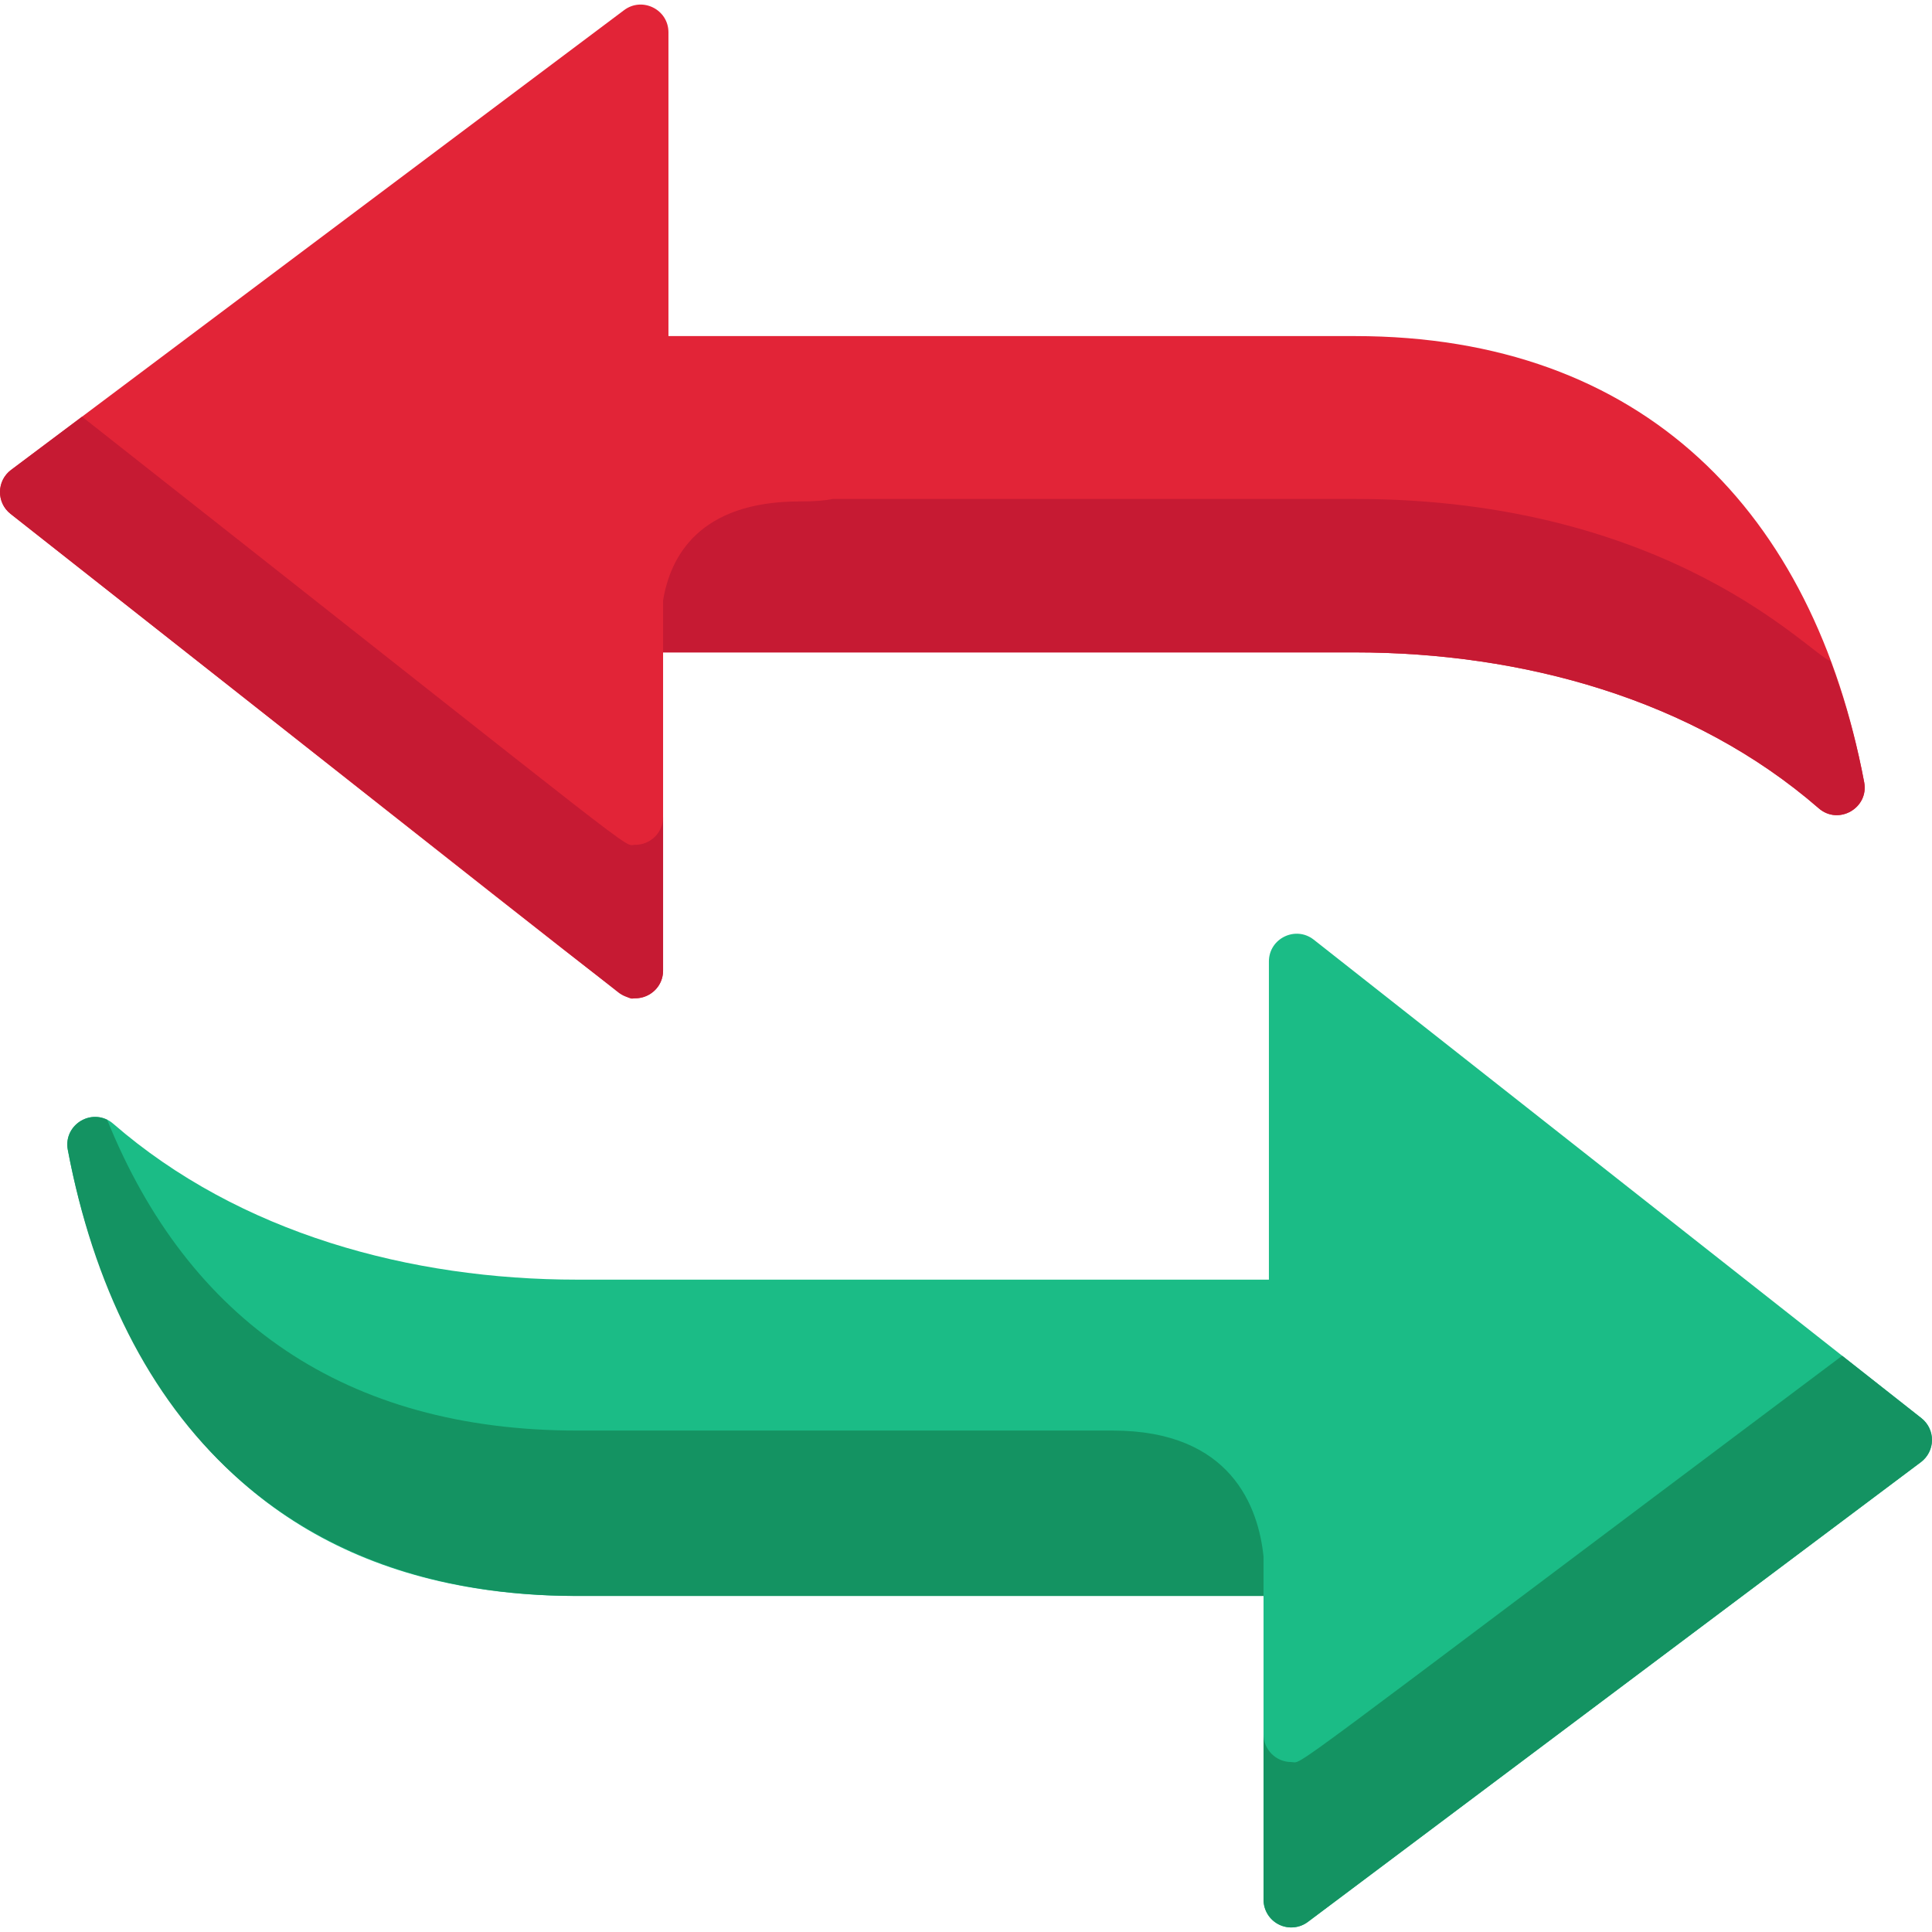
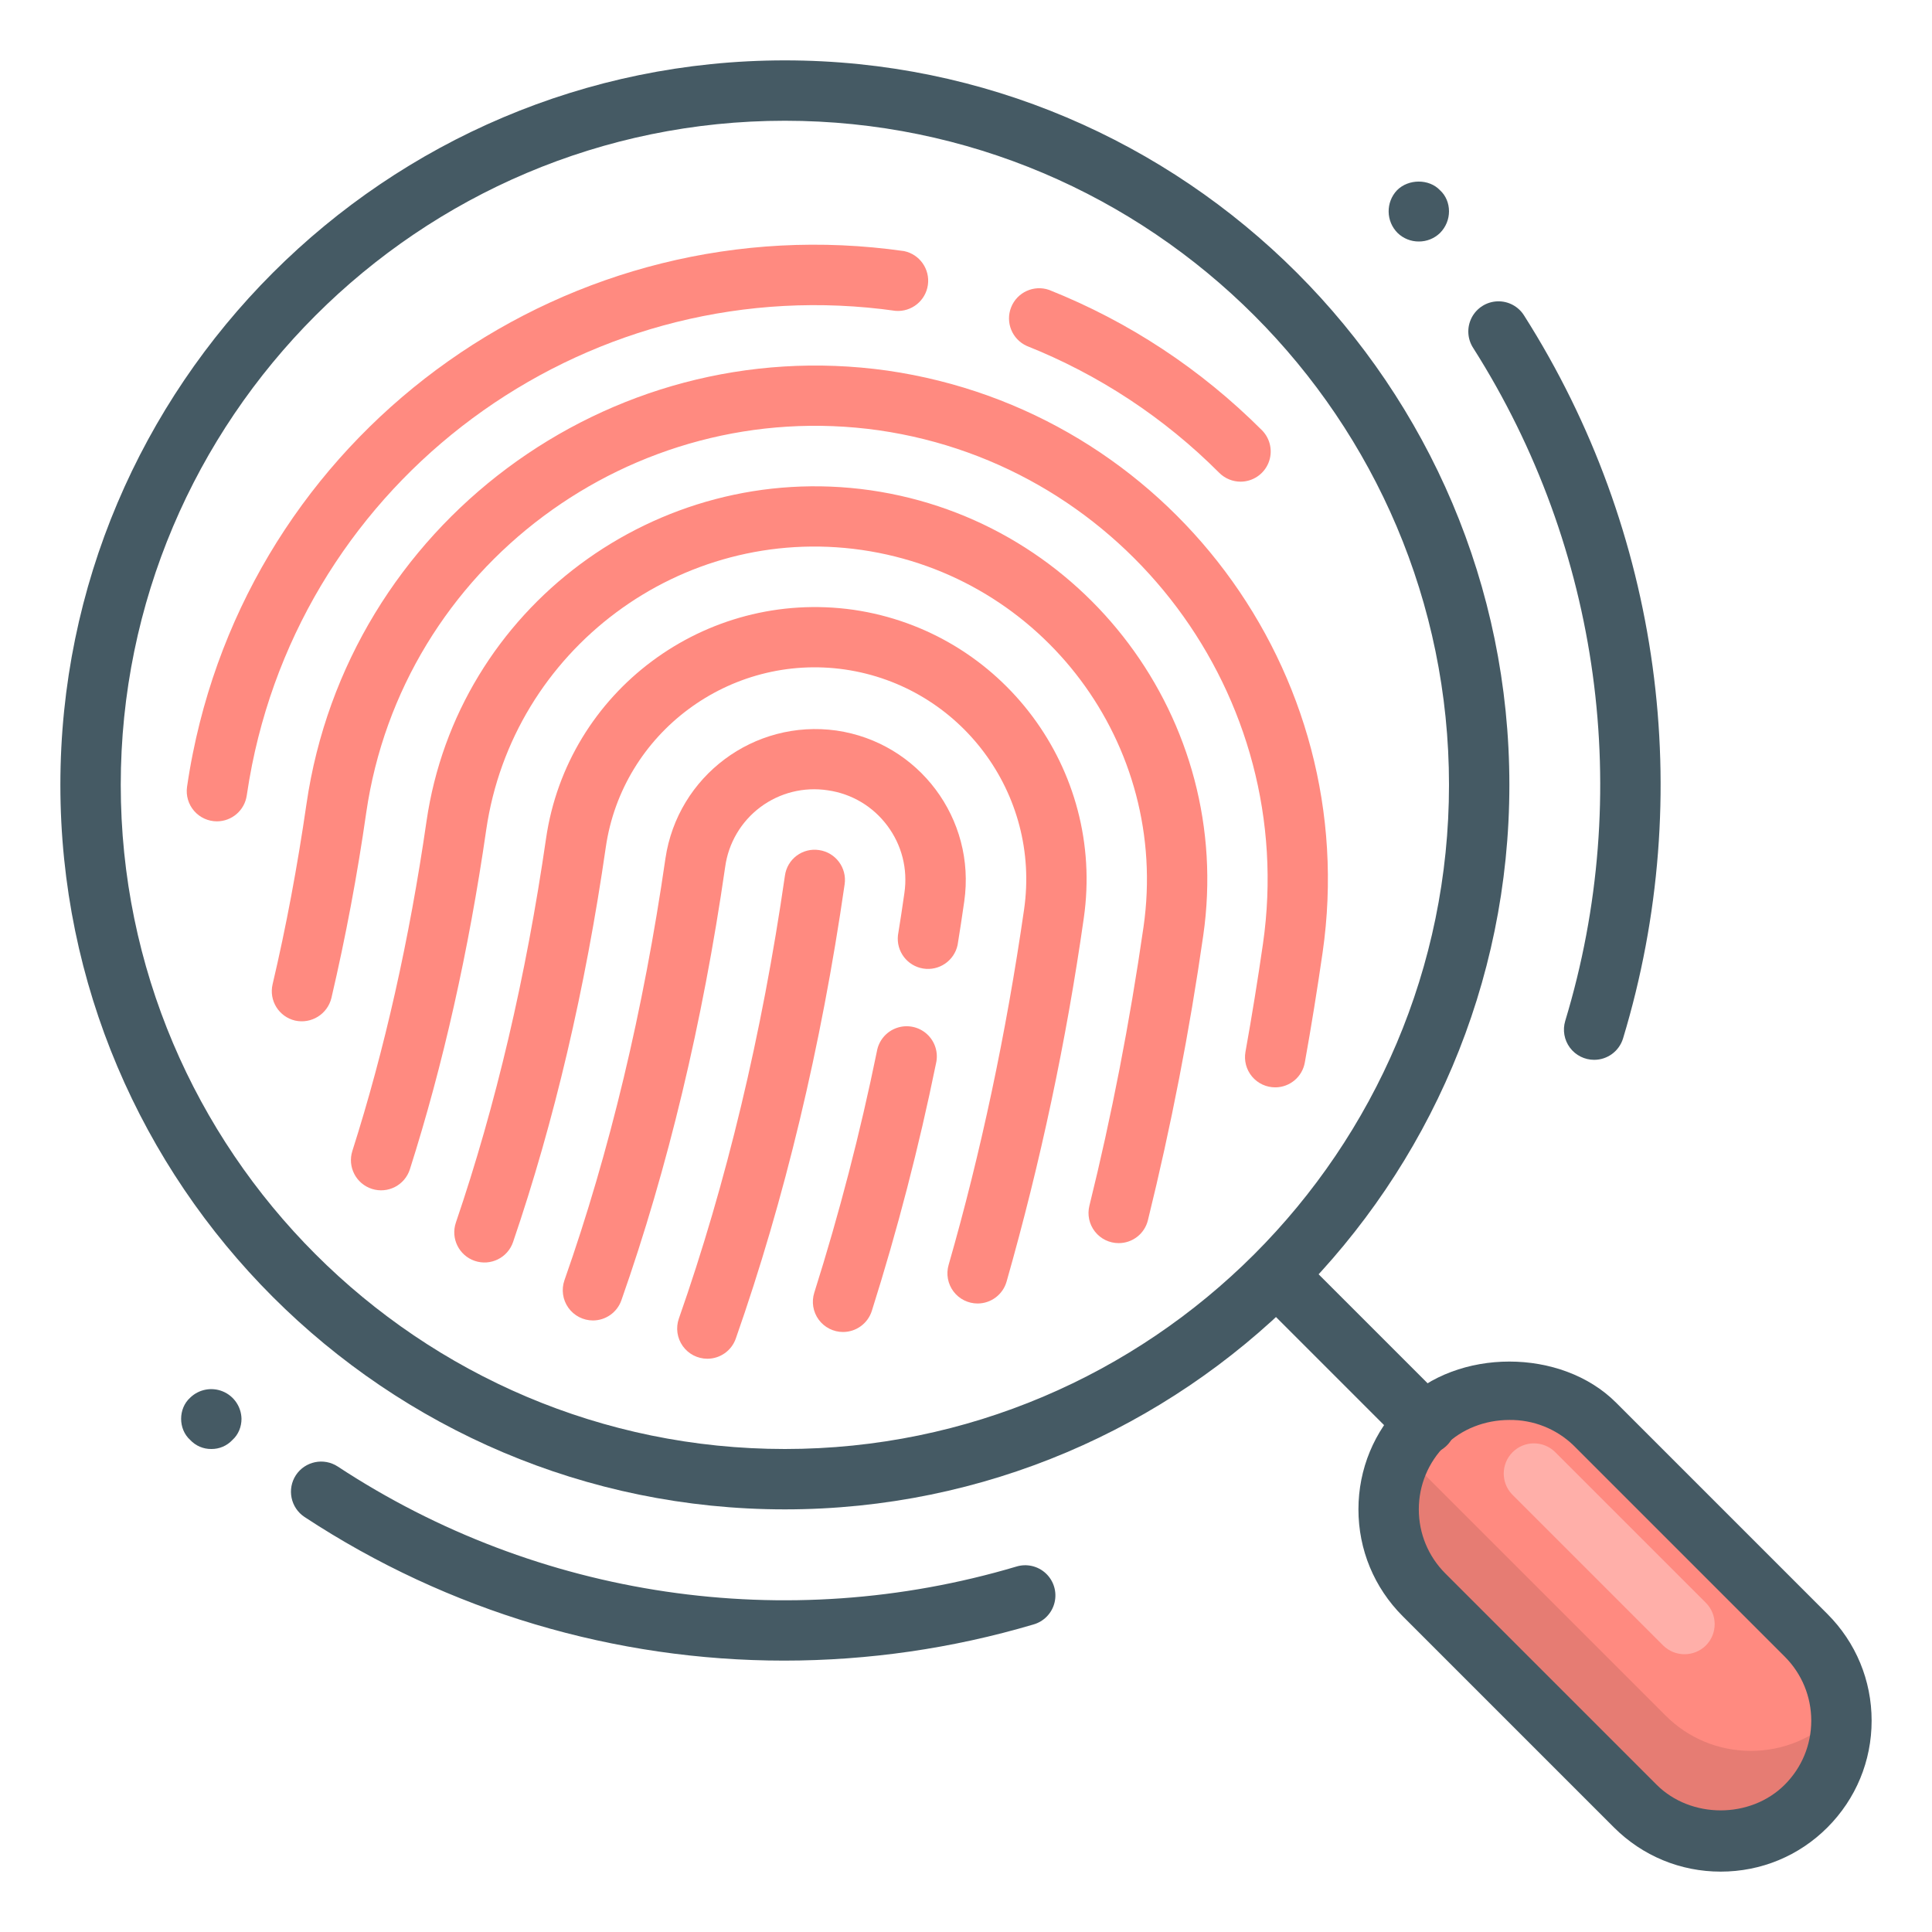
- <svg xmlns="http://www.w3.org/2000/svg" version="1.1" width="512" height="512" x="0" y="0" viewBox="0 0 512 512" style="enable-background:new 0 0 512 512" xml:space="preserve" class="">
+ <svg xmlns="http://www.w3.org/2000/svg" version="1.1" width="512" height="512" x="0" y="0" viewBox="0 0 32 32" style="enable-background:new 0 0 512 512" xml:space="preserve" class="">
  <g>
-     <path d="m509.196 375.828-161.032-126.8c-4.818-3.787-11.892-.346-11.892 5.775v84.317H152.991c-44.2 0-89.516-12.257-122.984-41.322-5.242-4.553-13.323.085-12.037 6.908 2.275 12.083 6.91 30.283 16.08 48.353 23.527 46.374 63.546 69.887 118.941 69.887h181.86v80.497a7.344 7.344 0 0 0 4.061 6.571 7.341 7.341 0 0 0 7.693-.693L509.06 387.479a7.348 7.348 0 0 0 .136-11.651z" style="" fill="#1bbc86" data-original="#1bbc86" />
-     <path d="m509.196 375.828-20.999-16.534c-153.009 114.755-142.495 107.664-146 107.664-4.031 0-7.346-3.267-7.346-7.348v43.832a7.344 7.344 0 0 0 4.061 6.571 7.341 7.341 0 0 0 7.693-.693L509.06 387.477a7.347 7.347 0 0 0 .136-11.649z" style="" fill="#149362" data-original="#149362" />
-     <path d="M494.027 207.304c-13.471-71.591-58.442-118.239-135.021-118.239H177.145V8.567c0-6.048-6.924-9.503-11.754-5.878L2.936 124.53c-3.853 2.89-3.93 8.665-.137 11.65 173.463 136.586 161.933 128.373 165.58 128.373 4.024 0 7.346-3.262 7.346-7.348v-84.317h183.281c44.303 0 89.599 12.317 122.984 41.321 5.255 4.561 13.325-.094 12.037-6.905z" style="" fill="#e22437" data-original="#e22437" />
-     <path d="M168.379 223.886c-3.639 0 7.076 7.577-146.637-113.458L2.936 124.53c-3.853 2.89-3.93 8.665-.137 11.65l161.033 126.8c4.803 3.779 11.891.357 11.891-5.775v-40.668c.001 4.084-3.318 7.349-7.344 7.349zM494.027 207.304c-1.591-8.449-4.342-19.889-8.981-32.18-4.9-1.21-41.828-42.902-126.041-42.902H220.683c-1.895.428-4.74.665-8.74.665-26.701 0-34.342 14.675-36.218 26.249v13.754h183.281c44.303 0 89.599 12.317 122.984 41.321 5.255 4.559 13.325-.096 12.037-6.907z" style="" fill="#c61a33" data-original="#c61a33" />
-     <path d="M294.862 379.114h-141.87c-61.406 0-103.074-29.145-124.59-82.355-5.458-2.66-11.544 2.047-10.432 7.947 13.482 71.602 58.442 118.239 135.021 118.239h181.86v-10.42c-1.336-12.963-8.444-33.411-39.989-33.411z" style="" fill="#149362" data-original="#149362" />
+     <path fill="#ff8a80" d="m29.914 27.086-3.5-3.5c-.756-.756-2.072-.756-2.828 0-.378.378-.586.88-.586 1.414s.208 1.036.586 1.414l3.5 3.5c.378.378.88.586 1.414.586s1.036-.208 1.414-.586.586-.88.586-1.414-.208-1.036-.586-1.414z" opacity="1" data-original="#ff8a80" class="" />
+     <path fill="#e67c73" d="M30.414 28.414c-.378.378-.88.586-1.414.586s-1.036-.208-1.414-.586l-4-4a1.959 1.959 0 0 1-.309-.414A1.99 1.99 0 0 0 23 25c0 .534.208 1.036.586 1.414l3.5 3.5c.378.378.88.586 1.414.586s1.036-.208 1.414-.586.586-.88.586-1.414c0-.058-.012-.113-.017-.17-.024.027-.043.058-.069.084z" opacity="1" data-original="#e67c73" />
+     <path fill="#ff8a80" d="M16.192 21.59a.5.5 0 0 1-.48-.639c.532-1.85.953-3.831 1.25-5.887a3.512 3.512 0 0 0-2.967-3.975c-1.907-.275-3.686 1.049-3.961 2.943-.339 2.346-.855 4.546-1.536 6.54a.5.5 0 1 1-.947-.323c.66-1.935 1.162-4.074 1.493-6.359.354-2.438 2.632-4.138 5.092-3.79a4.513 4.513 0 0 1 3.815 5.107 45.31 45.31 0 0 1-1.279 6.021.5.5 0 0 1-.48.362z" opacity="1" data-original="#ff8a80" class="" />
+     <path fill="#ff8a80" d="M18.53 20.59a.499.499 0 0 1-.486-.62c.366-1.479.668-3.034.897-4.622a5.516 5.516 0 0 0-4.667-6.239c-2.996-.431-5.787 1.651-6.221 4.638-.29 2.005-.715 3.896-1.264 5.62a.5.5 0 0 1-.953-.303c.533-1.671.946-3.508 1.228-5.459.512-3.533 3.814-5.988 7.352-5.485 3.552.512 6.025 3.819 5.514 7.372a48.35 48.35 0 0 1-.917 4.719.497.497 0 0 1-.483.379z" opacity="1" data-original="#ff8a80" class="" />
+     <path fill="#ff8a80" d="M11.716 22.505a.5.5 0 0 1-.472-.665c.786-2.239 1.377-4.708 1.757-7.337a.495.495 0 0 1 .566-.423.5.5 0 0 1 .423.566c-.389 2.693-.996 5.225-1.803 7.525a.499.499 0 0 1-.471.334z" opacity="1" data-original="#ff8a80" class="" />
+     <path fill="#ff8a80" d="M9.821 21.871a.501.501 0 0 1-.472-.666c.748-2.125 1.31-4.477 1.673-6.988a2.511 2.511 0 0 1 2.831-2.117 2.502 2.502 0 0 1 2.118 2.831c-.035.242-.071.482-.11.72a.501.501 0 0 1-.988-.16c.038-.231.073-.465.107-.702.057-.397-.043-.792-.283-1.113s-.59-.529-.986-.586a1.487 1.487 0 0 0-1.7 1.27c-.372 2.575-.95 4.99-1.719 7.177a.5.5 0 0 1-.471.334zM13.963 22.062a.5.5 0 0 1-.476-.651 39.55 39.55 0 0 0 1.037-3.997.5.5 0 1 1 .979.201 40.417 40.417 0 0 1-1.063 4.098.501.501 0 0 1-.477.349z" opacity="1" data-original="#ff8a80" class="" />
+     <path fill="#ff8a80" d="M21.122 18.01a.5.5 0 0 1-.493-.589 52.81 52.81 0 0 0 .29-1.791c.589-4.097-2.265-7.911-6.364-8.503-4.089-.577-7.898 2.265-8.489 6.333a35.794 35.794 0 0 1-.577 3.071.506.506 0 0 1-.601.373.5.5 0 0 1-.373-.601c.223-.947.411-1.951.561-2.985.669-4.612 4.989-7.83 9.619-7.18 4.646.67 7.88 4.993 7.212 9.636-.09.621-.188 1.229-.295 1.824a.498.498 0 0 1-.49.412zM20.549 7.978a.502.502 0 0 1-.354-.146 9.428 9.428 0 0 0-3.188-2.102.5.5 0 0 1 .37-.928c1.324.528 2.51 1.31 3.525 2.324a.5.5 0 0 1-.353.852z" opacity="1" data-original="#ff8a80" class="" />
+     <path fill="#ff8a80" d="M3.593 13.604a.5.5 0 0 1-.495-.571c.027-.187.059-.372.096-.555C4.285 7.03 9.461 3.374 14.975 4.159a.501.501 0 0 1-.14.99c-4.987-.706-9.673 2.598-10.661 7.523-.033.166-.062.333-.087.503a.5.5 0 0 1-.494.429z" opacity="1" data-original="#ff8a80" class="" />
+     <path fill="#ffafa9" d="m28.254 26.547-2.5-2.5a.5.5 0 0 0-.707.707l2.5 2.5a.504.504 0 0 0 .708 0 .501.501 0 0 0-.001-.707z" opacity="1" data-original="#ffafa9" />
+     <path fill="#455a64" d="M23.614 24.086a.502.502 0 0 1-.354-.146l-2.4-2.4a.5.5 0 0 1 .707-.707l2.4 2.4a.5.5 0 0 1-.353.853z" opacity="1" data-original="#455a64" />
+     <path fill="#455a64" d="M28.5 31c-.667 0-1.295-.26-1.768-.732l-3.5-3.5c-.472-.473-.732-1.101-.732-1.768s.26-1.295.732-1.768c.906-.907 2.629-.907 3.535 0l3.5 3.5c.473.473.733 1.101.733 1.768s-.26 1.295-.732 1.768S29.167 31 28.5 31zM25 23.519c-.407 0-.793.153-1.061.42-.283.284-.439.661-.439 1.061s.156.777.439 1.061l3.5 3.5c.567.566 1.554.566 2.121 0 .284-.284.44-.661.44-1.061s-.156-.777-.439-1.061l-3.5-3.5a1.505 1.505 0 0 0-1.061-.42zM12.988 27.505c-2.797 0-5.558-.81-7.944-2.379a.502.502 0 0 1-.143-.693.502.502 0 0 1 .693-.143 13.47 13.47 0 0 0 11.238 1.658.5.5 0 1 1 .283.959 14.56 14.56 0 0 1-4.127.598zM26.404 17.554a.5.5 0 0 1-.479-.644 13.49 13.49 0 0 0-1.522-11.143.5.5 0 1 1 .844-.536 14.49 14.49 0 0 1 1.636 11.968.5.5 0 0 1-.479.355z" opacity="1" data-original="#455a64" />
+     <path fill="#455a64" d="M13 25C6.383 25 1 19.617 1 13S6.383 1 13 1s12 5.383 12 12-5.383 12-12 12zm0-23C6.935 2 2 6.935 2 13s4.935 11 11 11 11-4.935 11-11S19.065 2 13 2zM3.5 24a.47.47 0 0 1-.35-.15c-.1-.09-.15-.22-.15-.35s.05-.26.15-.35a.501.501 0 0 1 .85.35c0 .13-.05.26-.15.35a.47.47 0 0 1-.35.15zM23.5 4a.5.5 0 0 1-.35-.14.508.508 0 0 1-.01-.71c.19-.19.53-.19.71 0 .1.09.15.22.15.35s-.05.26-.15.36a.5.5 0 0 1-.35.14z" opacity="1" data-original="#455a64" />
  </g>
</svg>
